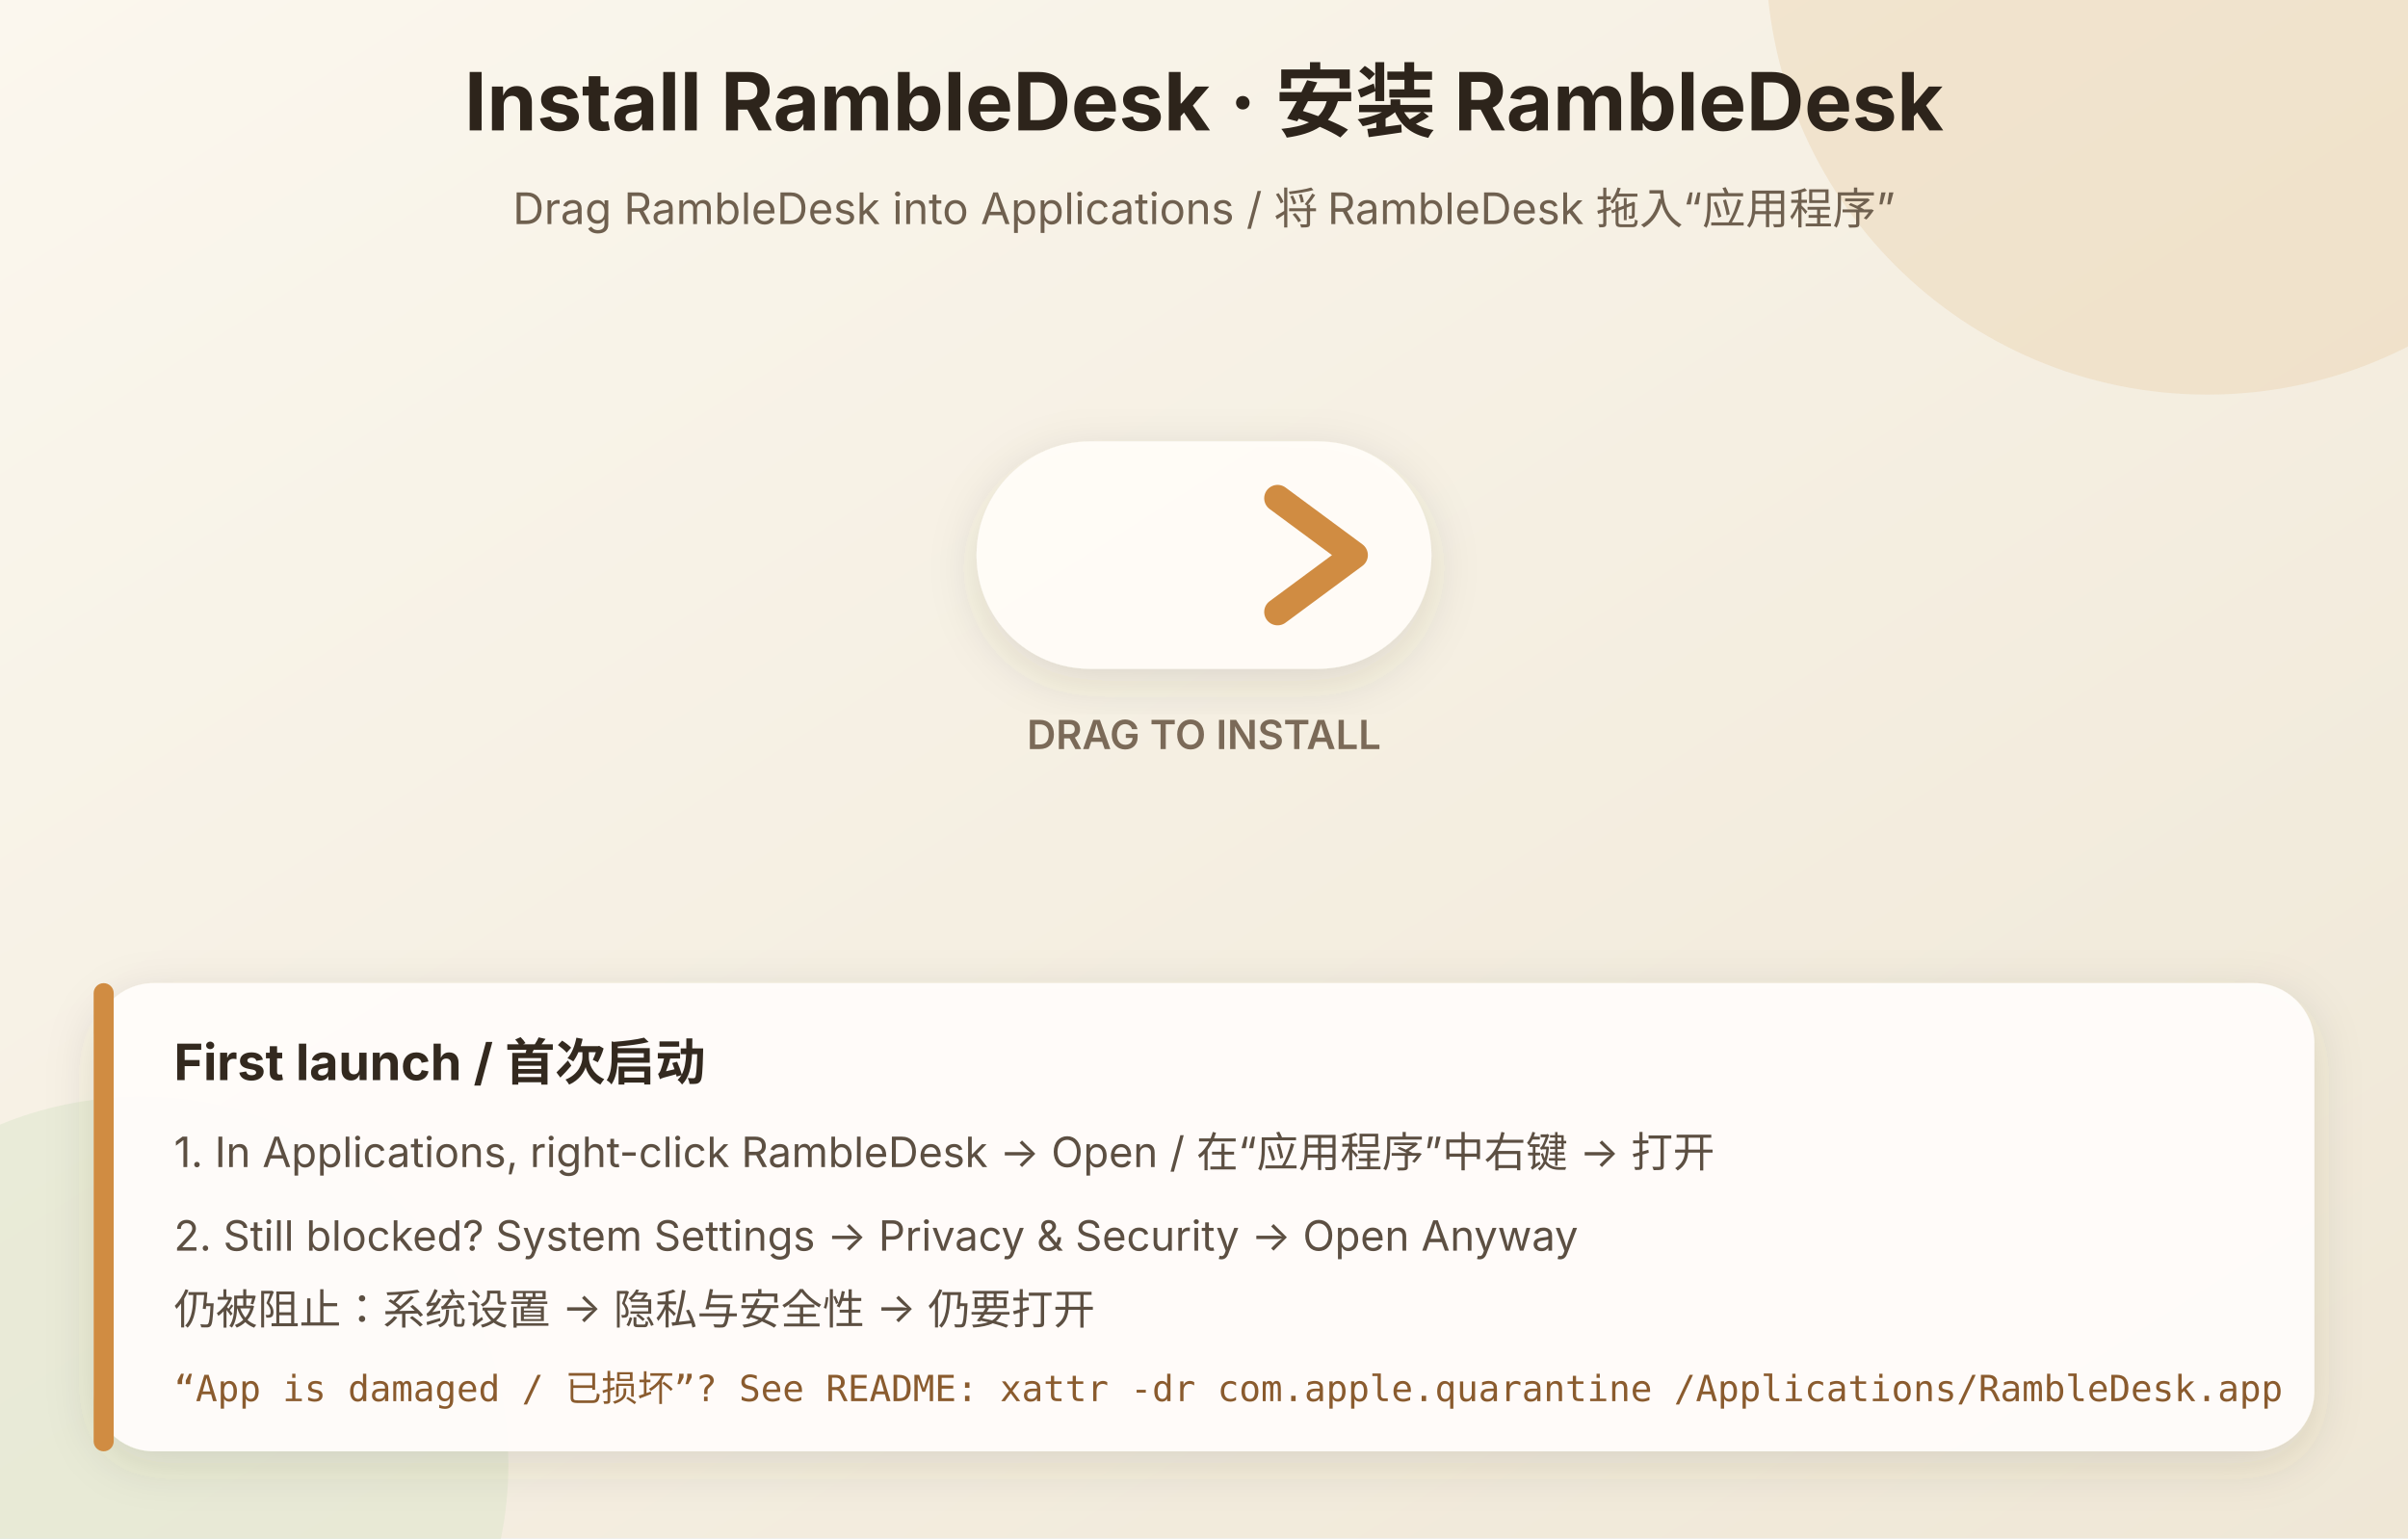
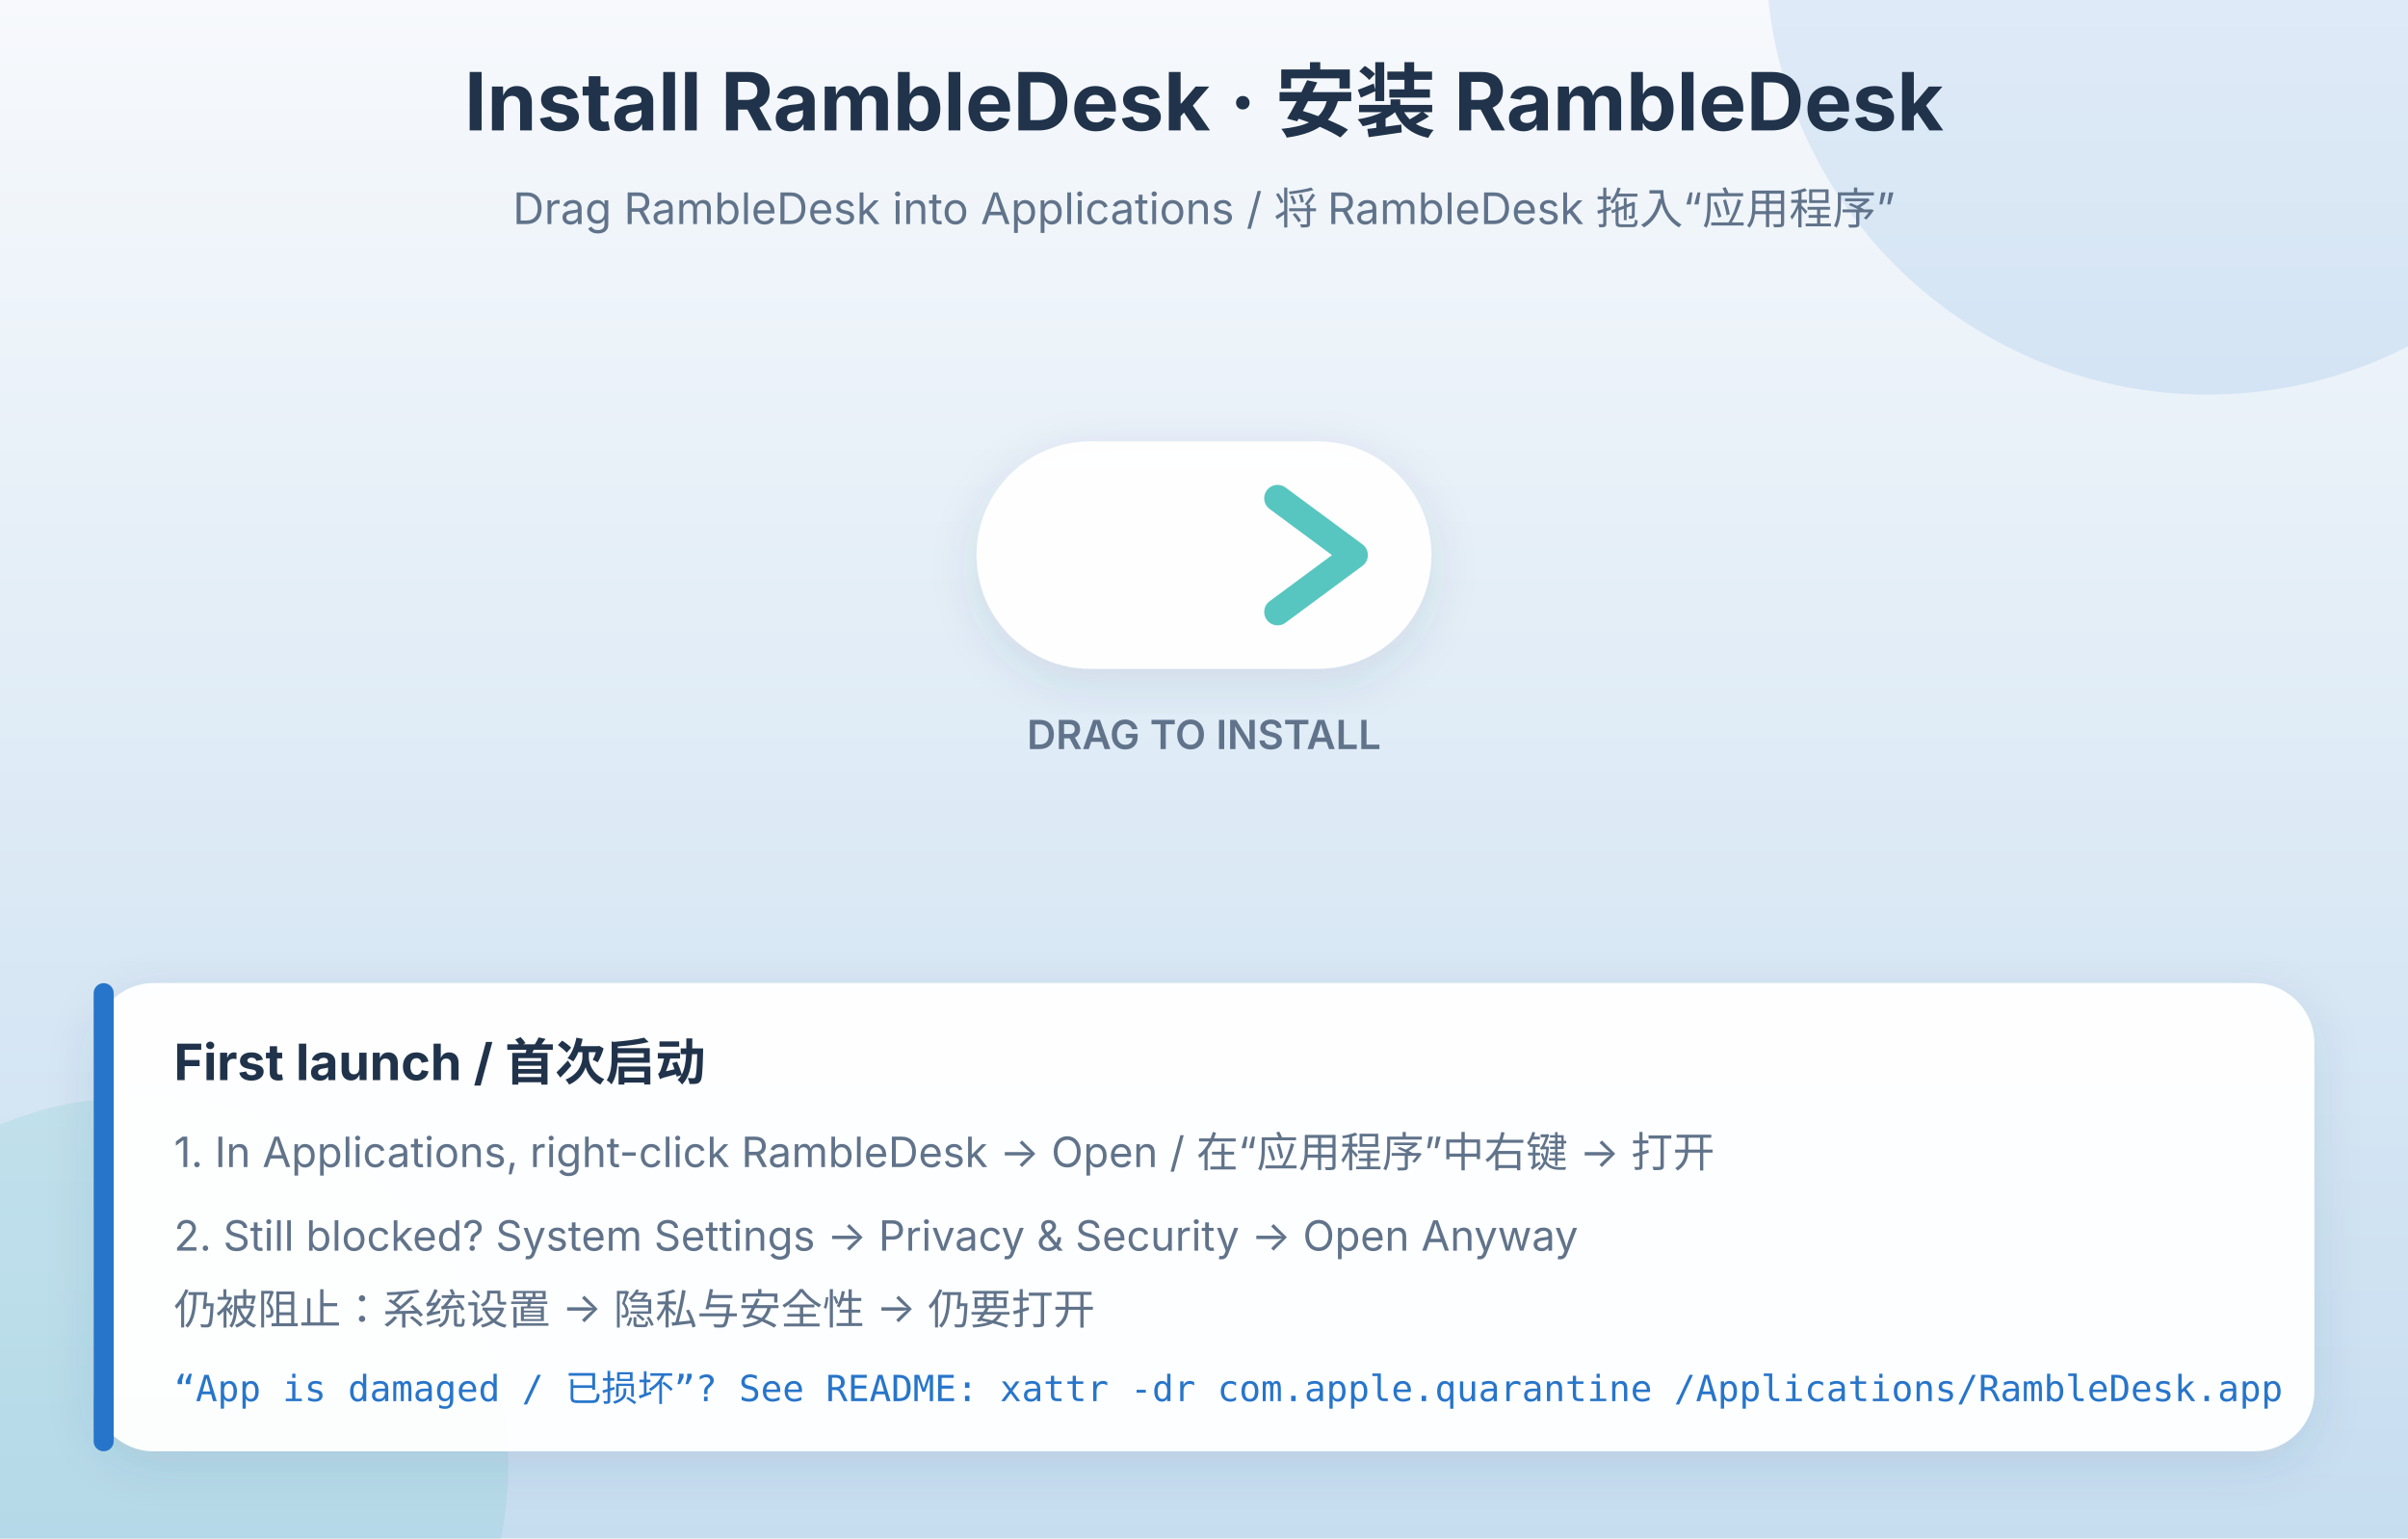
<svg xmlns="http://www.w3.org/2000/svg" width="720" height="460" viewBox="0 0 720 460">
  <defs>
-     <linearGradient id="background" x1="0" y1="0" x2="1" y2="1">
-       <stop offset="0" stop-color="#fbf7ee" />
-       <stop offset="1" stop-color="#efe7d6" />
+     <linearGradient id="background" x1="0" y1="0" x2="0" y2="1">
+       <stop offset="0" stop-color="#f7f9fc" />
+       <stop offset="1" stop-color="#c6ddf0" />
    </linearGradient>
    <linearGradient id="arrow" x1="0" y1="0" x2="1" y2="0">
-       <stop offset="0" stop-color="#8a6a3d" />
-       <stop offset="1" stop-color="#d08c42" />
+       <stop offset="0" stop-color="#2775ca" />
+       <stop offset="1" stop-color="#57c6c0" />
    </linearGradient>
    <filter id="shadow" x="-20%" y="-20%" width="140%" height="140%">
-       <feDropShadow dx="0" dy="4" stdDeviation="7" flood-color="#4c3925" flood-opacity="0.14" />
+       <feDropShadow dx="0" dy="4" stdDeviation="7" flood-color="#2a4665" flood-opacity="0.12" />
    </filter>
  </defs>
  <rect width="720" height="460" fill="url(#background)" />
-   <circle cx="660" cy="-14" r="132" fill="#e7caa2" opacity="0.35" />
-   <circle cx="42" cy="438" r="110" fill="#d7e3c6" opacity="0.42" />
-   <text x="360" y="39" text-anchor="middle" fill="#2d241b" font-family="-apple-system, BlinkMacSystemFont, 'Helvetica Neue', sans-serif" font-size="24" font-weight="700">Install RambleDesk · 安装 RambleDesk</text>
-   <text x="360" y="67" text-anchor="middle" fill="#6f604f" font-family="-apple-system, BlinkMacSystemFont, 'Helvetica Neue', sans-serif" font-size="13">Drag RambleDesk into Applications / 将 RambleDesk 拖入“应用程序”</text>
+   <circle cx="660" cy="-14" r="132" fill="#6fa8dc" opacity="0.18" />
+   <circle cx="42" cy="438" r="110" fill="#57c6c0" opacity="0.16" />
+   <text x="360" y="39" text-anchor="middle" fill="#20334b" font-family="-apple-system, BlinkMacSystemFont, 'Helvetica Neue', sans-serif" font-size="24" font-weight="700">Install RambleDesk · 安装 RambleDesk</text>
+   <text x="360" y="67" text-anchor="middle" fill="#60738a" font-family="-apple-system, BlinkMacSystemFont, 'Helvetica Neue', sans-serif" font-size="13">Drag RambleDesk into Applications / 将 RambleDesk 拖入“应用程序”</text>
  <g filter="url(#shadow)">
-     <rect x="292" y="132" width="136" height="68" rx="34" fill="#fffdf8" opacity="0.96" />
+     <rect x="292" y="132" width="136" height="68" rx="34" fill="#ffffff" opacity="0.96" />
  </g>
  <path d="M316 166 H391" fill="none" stroke="url(#arrow)" stroke-width="8" stroke-linecap="round" />
-   <path d="M382 149 L405 166 L382 183" fill="none" stroke="#d08c42" stroke-width="8" stroke-linecap="round" stroke-linejoin="round" />
-   <text x="360" y="224" text-anchor="middle" fill="#7b6a58" font-family="-apple-system, BlinkMacSystemFont, 'Helvetica Neue', sans-serif" font-size="12" font-weight="600">DRAG TO INSTALL</text>
+   <path d="M382 149 L405 166 L382 183" fill="none" stroke="#57c6c0" stroke-width="8" stroke-linecap="round" stroke-linejoin="round" />
+   <text x="360" y="224" text-anchor="middle" fill="#60738a" font-family="-apple-system, BlinkMacSystemFont, 'Helvetica Neue', sans-serif" font-size="12" font-weight="600">DRAG TO INSTALL</text>
  <g filter="url(#shadow)">
-     <rect x="28" y="294" width="664" height="140" rx="18" fill="#fffdfa" opacity="0.96" />
+     <rect x="28" y="294" width="664" height="140" rx="18" fill="#ffffff" opacity="0.96" />
  </g>
-   <rect x="28" y="294" width="6" height="140" rx="3" fill="#d08c42" />
-   <text x="52" y="323" fill="#33291f" font-family="-apple-system, BlinkMacSystemFont, 'Helvetica Neue', sans-serif" font-size="15" font-weight="700">First launch / 首次启动</text>
-   <text x="52" y="349" fill="#5c4f42" font-family="-apple-system, BlinkMacSystemFont, 'Helvetica Neue', sans-serif" font-size="12.5">1. In Applications, right-click RambleDesk → Open / 在“应用程序”中右键 → 打开</text>
-   <text x="52" y="374" fill="#5c4f42" font-family="-apple-system, BlinkMacSystemFont, 'Helvetica Neue', sans-serif" font-size="12.5">2. Still blocked? System Settings → Privacy &amp; Security → Open Anyway</text>
-   <text x="52" y="396" fill="#5c4f42" font-family="-apple-system, BlinkMacSystemFont, 'Helvetica Neue', sans-serif" font-size="12.5">仍被阻止：系统设置 → 隐私与安全性 → 仍要打开</text>
-   <text x="52" y="419" fill="#8a5b2e" font-family="ui-monospace, SFMono-Regular, Menlo, monospace" font-size="10.8">“App is damaged / 已损坏”? See README: xattr -dr com.apple.quarantine /Applications/RambleDesk.app</text>
+   <rect x="28" y="294" width="6" height="140" rx="3" fill="#2775ca" />
+   <text x="52" y="323" fill="#20334b" font-family="-apple-system, BlinkMacSystemFont, 'Helvetica Neue', sans-serif" font-size="15" font-weight="700">First launch / 首次启动</text>
+   <text x="52" y="349" fill="#60738a" font-family="-apple-system, BlinkMacSystemFont, 'Helvetica Neue', sans-serif" font-size="12.5">1. In Applications, right-click RambleDesk → Open / 在“应用程序”中右键 → 打开</text>
+   <text x="52" y="374" fill="#60738a" font-family="-apple-system, BlinkMacSystemFont, 'Helvetica Neue', sans-serif" font-size="12.5">2. Still blocked? System Settings → Privacy &amp; Security → Open Anyway</text>
+   <text x="52" y="396" fill="#60738a" font-family="-apple-system, BlinkMacSystemFont, 'Helvetica Neue', sans-serif" font-size="12.5">仍被阻止：系统设置 → 隐私与安全性 → 仍要打开</text>
+   <text x="52" y="419" fill="#2775ca" font-family="ui-monospace, SFMono-Regular, Menlo, monospace" font-size="10.8">“App is damaged / 已损坏”? See README: xattr -dr com.apple.quarantine /Applications/RambleDesk.app</text>
</svg>
